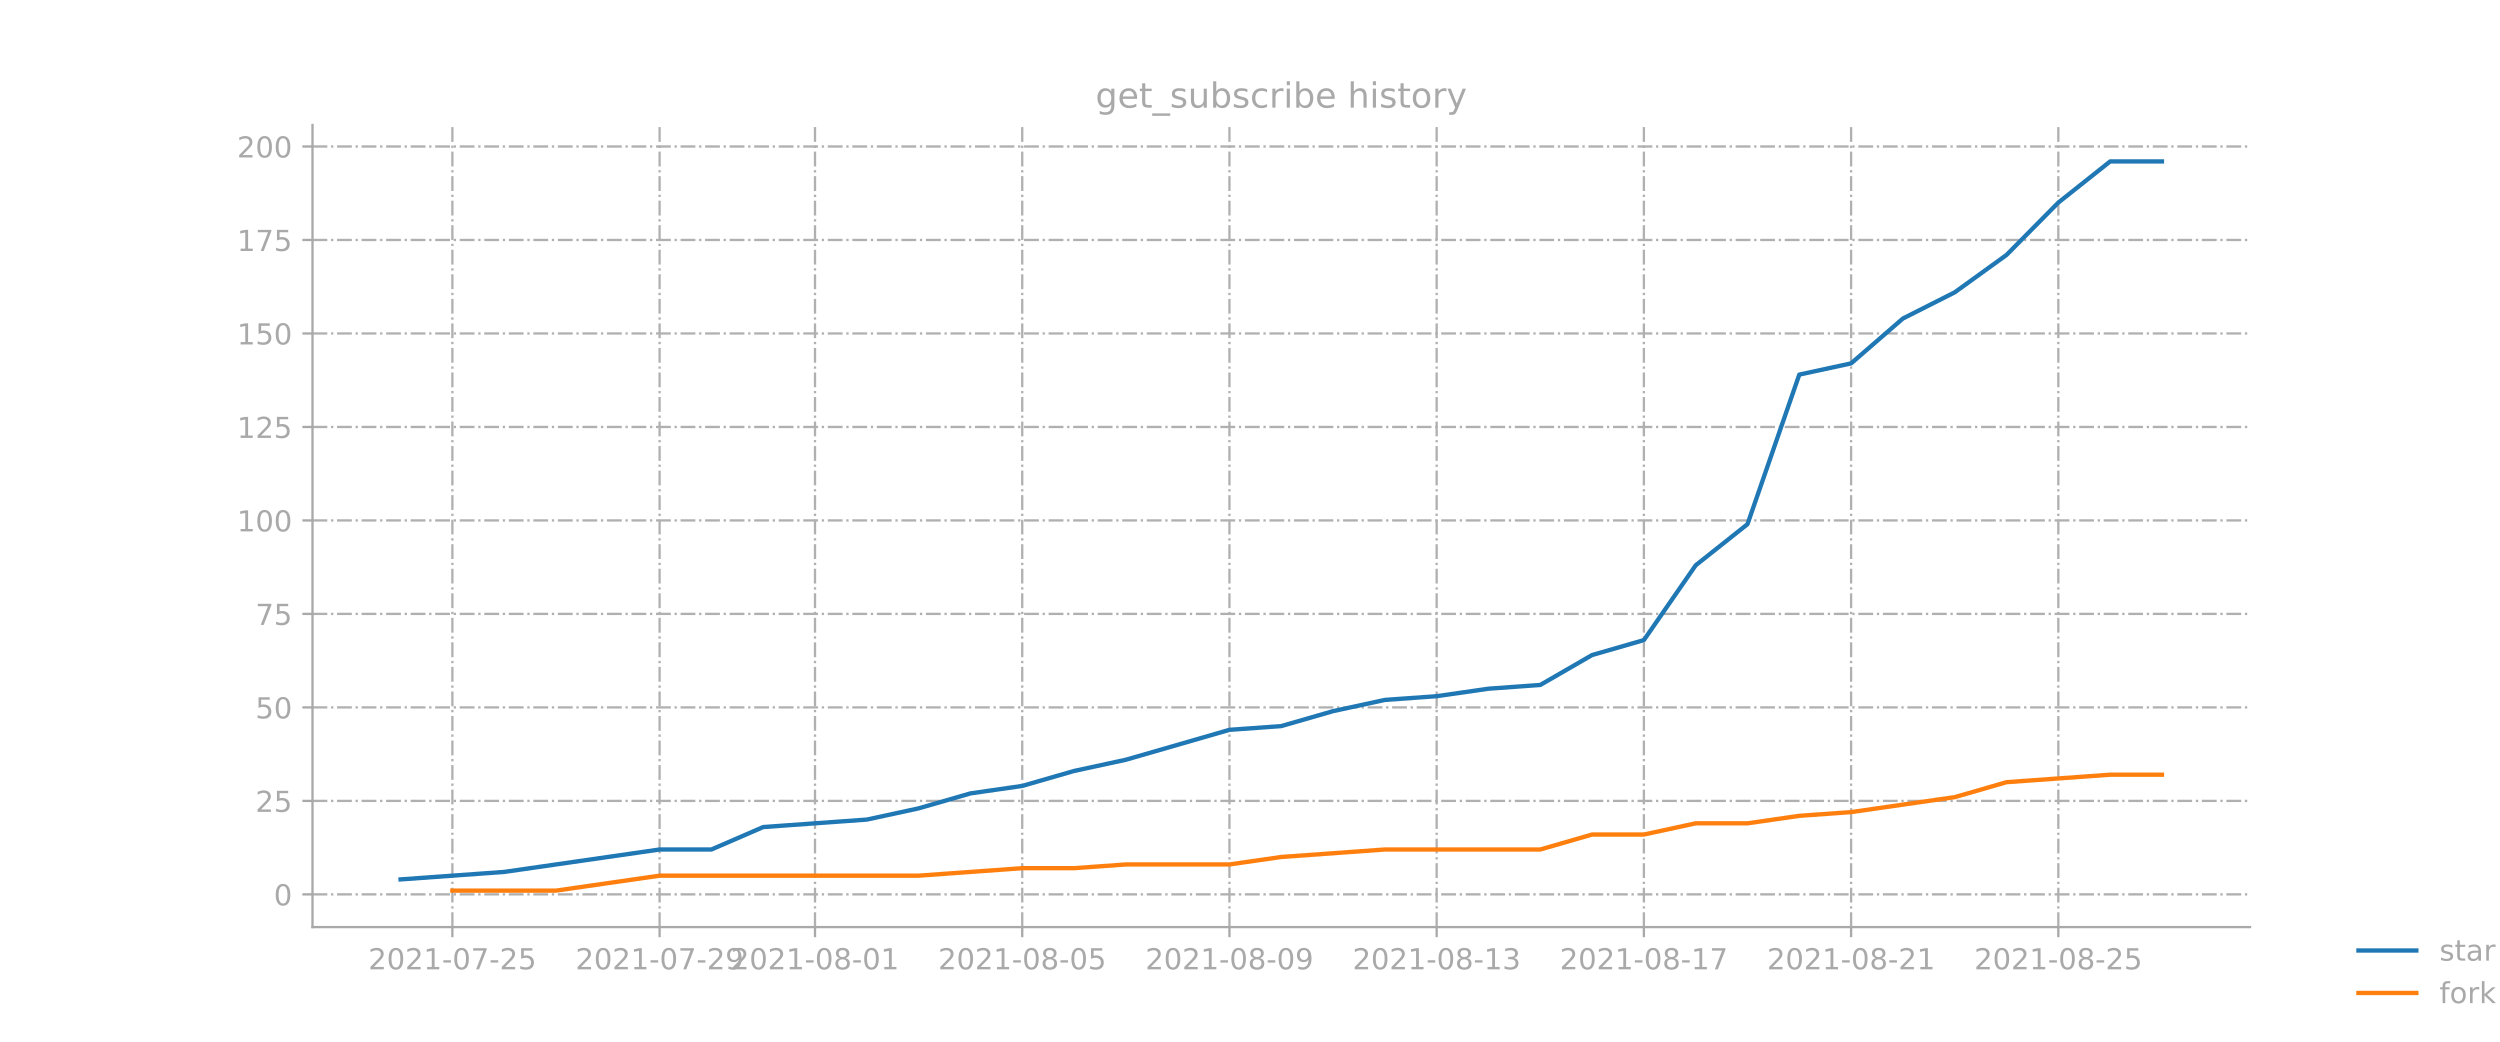
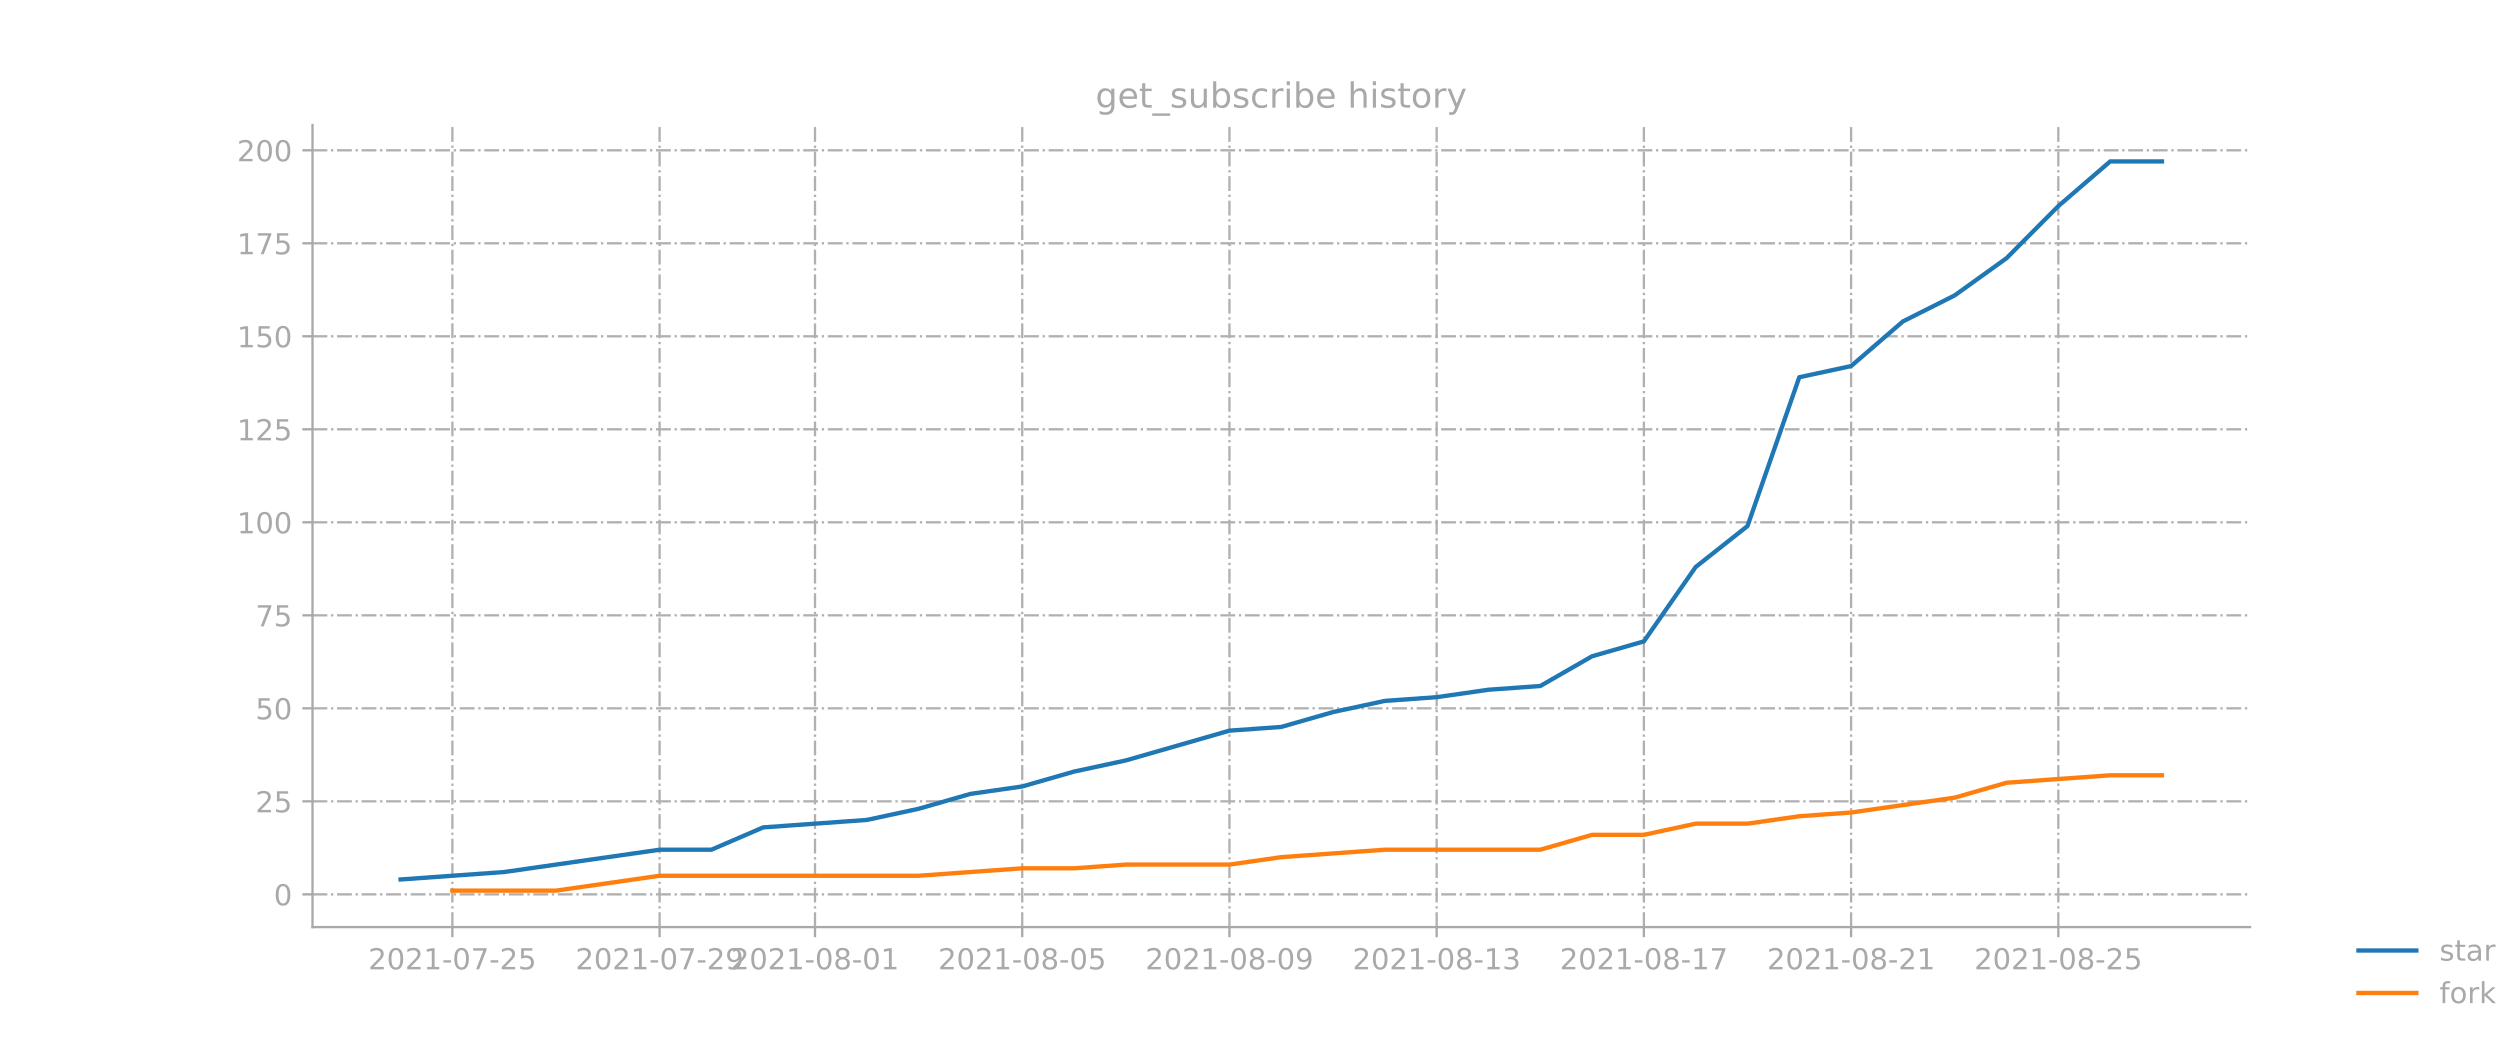
<svg xmlns="http://www.w3.org/2000/svg" xmlns:xlink="http://www.w3.org/1999/xlink" height="360pt" version="1.1" viewBox="0 0 864 360" width="864pt">
  <defs>
    <style type="text/css">*{stroke-linecap:butt;stroke-linejoin:round;}</style>
  </defs>
  <g id="figure_1">
    <g id="patch_1">
      <path d="M 0 360  L 864 360  L 864 0  L 0 0  z " style="fill:none;opacity:0;" />
    </g>
    <g id="axes_1">
      <g id="patch_2">
        <path d="M 108 320.4  L 777.6 320.4  L 777.6 43.2  L 108 43.2  z " style="fill:none;opacity:0;" />
      </g>
      <g id="matplotlib.axis_1">
        <g id="xtick_1">
          <g id="line2d_1">
-             <path clip-path="url(#pd4612d68c6)" d="M 156.34 320.4  L 156.34 43.2  " style="fill:none;stroke:#b0b0b0;stroke-dasharray:5.12,1.28,0.8,1.28;stroke-dashoffset:0;stroke-width:0.8;" />
+             <path clip-path="url(#p9449c7fc02)" d="M 156.34 320.4  L 156.34 43.2  " style="fill:none;stroke:#b0b0b0;stroke-dasharray:5.12,1.28,0.8,1.28;stroke-dashoffset:0;stroke-width:0.8;" />
          </g>
          <g id="line2d_2">
            <defs>
-               <path d="M 0 0  L 0 3.5  " id="mbc02aa17a5" style="stroke:#a9a9a9;stroke-width:0.8;" />
+               <path d="M 0 0  L 0 3.5  " id="m618e9c5840" style="stroke:#a9a9a9;stroke-width:0.8;" />
            </defs>
            <g>
-               <use style="fill:#a9a9a9;stroke:#a9a9a9;stroke-width:0.8;" x="156.34" xlink:href="#mbc02aa17a5" y="320.4" />
+               <use style="fill:#a9a9a9;stroke:#a9a9a9;stroke-width:0.8;" x="156.34" xlink:href="#m618e9c5840" y="320.4" />
            </g>
          </g>
          <g id="text_1">
            <g style="fill:#a9a9a9;" transform="translate(127.2823 334.9984)scale(0.1 -0.1)">
              <defs>
                <path d="M 1228 531  L 3431 531  L 3431 0  L 469 0  L 469 531  Q 828 903 1448 1529  Q 2069 2156 2228 2338  Q 2531 2678 2651 2914  Q 2772 3150 2772 3378  Q 2772 3750 2511 3984  Q 2250 4219 1831 4219  Q 1534 4219 1204 4116  Q 875 4013 500 3803  L 500 4441  Q 881 4594 1212 4672  Q 1544 4750 1819 4750  Q 2544 4750 2975 4387  Q 3406 4025 3406 3419  Q 3406 3131 3298 2873  Q 3191 2616 2906 2266  Q 2828 2175 2409 1742  Q 1991 1309 1228 531  z " id="DejaVuSans-32" transform="scale(0.015625)" />
                <path d="M 2034 4250  Q 1547 4250 1301 3770  Q 1056 3291 1056 2328  Q 1056 1369 1301 889  Q 1547 409 2034 409  Q 2525 409 2770 889  Q 3016 1369 3016 2328  Q 3016 3291 2770 3770  Q 2525 4250 2034 4250  z M 2034 4750  Q 2819 4750 3233 4129  Q 3647 3509 3647 2328  Q 3647 1150 3233 529  Q 2819 -91 2034 -91  Q 1250 -91 836 529  Q 422 1150 422 2328  Q 422 3509 836 4129  Q 1250 4750 2034 4750  z " id="DejaVuSans-30" transform="scale(0.015625)" />
                <path d="M 794 531  L 1825 531  L 1825 4091  L 703 3866  L 703 4441  L 1819 4666  L 2450 4666  L 2450 531  L 3481 531  L 3481 0  L 794 0  L 794 531  z " id="DejaVuSans-31" transform="scale(0.015625)" />
                <path d="M 313 2009  L 1997 2009  L 1997 1497  L 313 1497  L 313 2009  z " id="DejaVuSans-2d" transform="scale(0.015625)" />
                <path d="M 525 4666  L 3525 4666  L 3525 4397  L 1831 0  L 1172 0  L 2766 4134  L 525 4134  L 525 4666  z " id="DejaVuSans-37" transform="scale(0.015625)" />
                <path d="M 691 4666  L 3169 4666  L 3169 4134  L 1269 4134  L 1269 2991  Q 1406 3038 1543 3061  Q 1681 3084 1819 3084  Q 2600 3084 3056 2656  Q 3513 2228 3513 1497  Q 3513 744 3044 326  Q 2575 -91 1722 -91  Q 1428 -91 1123 -41  Q 819 9 494 109  L 494 744  Q 775 591 1075 516  Q 1375 441 1709 441  Q 2250 441 2565 725  Q 2881 1009 2881 1497  Q 2881 1984 2565 2268  Q 2250 2553 1709 2553  Q 1456 2553 1204 2497  Q 953 2441 691 2322  L 691 4666  z " id="DejaVuSans-35" transform="scale(0.015625)" />
              </defs>
              <use xlink:href="#DejaVuSans-32" />
              <use x="63.623" xlink:href="#DejaVuSans-30" />
              <use x="127.246" xlink:href="#DejaVuSans-32" />
              <use x="190.869" xlink:href="#DejaVuSans-31" />
              <use x="254.492" xlink:href="#DejaVuSans-2d" />
              <use x="290.576" xlink:href="#DejaVuSans-30" />
              <use x="354.199" xlink:href="#DejaVuSans-37" />
              <use x="417.822" xlink:href="#DejaVuSans-2d" />
              <use x="453.906" xlink:href="#DejaVuSans-32" />
              <use x="517.529" xlink:href="#DejaVuSans-35" />
            </g>
          </g>
        </g>
        <g id="xtick_2">
          <g id="line2d_3">
-             <path clip-path="url(#pd4612d68c6)" d="M 227.955 320.4  L 227.955 43.2  " style="fill:none;stroke:#b0b0b0;stroke-dasharray:5.12,1.28,0.8,1.28;stroke-dashoffset:0;stroke-width:0.8;" />
+             <path clip-path="url(#p9449c7fc02)" d="M 227.955 320.4  L 227.955 43.2  " style="fill:none;stroke:#b0b0b0;stroke-dasharray:5.12,1.28,0.8,1.28;stroke-dashoffset:0;stroke-width:0.8;" />
          </g>
          <g id="line2d_4">
            <g>
-               <use style="fill:#a9a9a9;stroke:#a9a9a9;stroke-width:0.8;" x="227.955" xlink:href="#mbc02aa17a5" y="320.4" />
+               <use style="fill:#a9a9a9;stroke:#a9a9a9;stroke-width:0.8;" x="227.955" xlink:href="#m618e9c5840" y="320.4" />
            </g>
          </g>
          <g id="text_2">
            <g style="fill:#a9a9a9;" transform="translate(198.8973 334.9984)scale(0.1 -0.1)">
              <defs>
                <path d="M 703 97  L 703 672  Q 941 559 1184 500  Q 1428 441 1663 441  Q 2288 441 2617 861  Q 2947 1281 2994 2138  Q 2813 1869 2534 1725  Q 2256 1581 1919 1581  Q 1219 1581 811 2004  Q 403 2428 403 3163  Q 403 3881 828 4315  Q 1253 4750 1959 4750  Q 2769 4750 3195 4129  Q 3622 3509 3622 2328  Q 3622 1225 3098 567  Q 2575 -91 1691 -91  Q 1453 -91 1209 -44  Q 966 3 703 97  z M 1959 2075  Q 2384 2075 2632 2365  Q 2881 2656 2881 3163  Q 2881 3666 2632 3958  Q 2384 4250 1959 4250  Q 1534 4250 1286 3958  Q 1038 3666 1038 3163  Q 1038 2656 1286 2365  Q 1534 2075 1959 2075  z " id="DejaVuSans-39" transform="scale(0.015625)" />
              </defs>
              <use xlink:href="#DejaVuSans-32" />
              <use x="63.623" xlink:href="#DejaVuSans-30" />
              <use x="127.246" xlink:href="#DejaVuSans-32" />
              <use x="190.869" xlink:href="#DejaVuSans-31" />
              <use x="254.492" xlink:href="#DejaVuSans-2d" />
              <use x="290.576" xlink:href="#DejaVuSans-30" />
              <use x="354.199" xlink:href="#DejaVuSans-37" />
              <use x="417.822" xlink:href="#DejaVuSans-2d" />
              <use x="453.906" xlink:href="#DejaVuSans-32" />
              <use x="517.529" xlink:href="#DejaVuSans-39" />
            </g>
          </g>
        </g>
        <g id="xtick_3">
          <g id="line2d_5">
-             <path clip-path="url(#pd4612d68c6)" d="M 281.666 320.4  L 281.666 43.2  " style="fill:none;stroke:#b0b0b0;stroke-dasharray:5.12,1.28,0.8,1.28;stroke-dashoffset:0;stroke-width:0.8;" />
+             <path clip-path="url(#p9449c7fc02)" d="M 281.666 320.4  L 281.666 43.2  " style="fill:none;stroke:#b0b0b0;stroke-dasharray:5.12,1.28,0.8,1.28;stroke-dashoffset:0;stroke-width:0.8;" />
          </g>
          <g id="line2d_6">
            <g>
-               <use style="fill:#a9a9a9;stroke:#a9a9a9;stroke-width:0.8;" x="281.666" xlink:href="#mbc02aa17a5" y="320.4" />
+               <use style="fill:#a9a9a9;stroke:#a9a9a9;stroke-width:0.8;" x="281.666" xlink:href="#m618e9c5840" y="320.4" />
            </g>
          </g>
          <g id="text_3">
            <g style="fill:#a9a9a9;" transform="translate(252.6085 334.9984)scale(0.1 -0.1)">
              <defs>
                <path d="M 2034 2216  Q 1584 2216 1326 1975  Q 1069 1734 1069 1313  Q 1069 891 1326 650  Q 1584 409 2034 409  Q 2484 409 2743 651  Q 3003 894 3003 1313  Q 3003 1734 2745 1975  Q 2488 2216 2034 2216  z M 1403 2484  Q 997 2584 770 2862  Q 544 3141 544 3541  Q 544 4100 942 4425  Q 1341 4750 2034 4750  Q 2731 4750 3128 4425  Q 3525 4100 3525 3541  Q 3525 3141 3298 2862  Q 3072 2584 2669 2484  Q 3125 2378 3379 2068  Q 3634 1759 3634 1313  Q 3634 634 3220 271  Q 2806 -91 2034 -91  Q 1263 -91 848 271  Q 434 634 434 1313  Q 434 1759 690 2068  Q 947 2378 1403 2484  z M 1172 3481  Q 1172 3119 1398 2916  Q 1625 2713 2034 2713  Q 2441 2713 2670 2916  Q 2900 3119 2900 3481  Q 2900 3844 2670 4047  Q 2441 4250 2034 4250  Q 1625 4250 1398 4047  Q 1172 3844 1172 3481  z " id="DejaVuSans-38" transform="scale(0.015625)" />
              </defs>
              <use xlink:href="#DejaVuSans-32" />
              <use x="63.623" xlink:href="#DejaVuSans-30" />
              <use x="127.246" xlink:href="#DejaVuSans-32" />
              <use x="190.869" xlink:href="#DejaVuSans-31" />
              <use x="254.492" xlink:href="#DejaVuSans-2d" />
              <use x="290.576" xlink:href="#DejaVuSans-30" />
              <use x="354.199" xlink:href="#DejaVuSans-38" />
              <use x="417.822" xlink:href="#DejaVuSans-2d" />
              <use x="453.906" xlink:href="#DejaVuSans-30" />
              <use x="517.529" xlink:href="#DejaVuSans-31" />
            </g>
          </g>
        </g>
        <g id="xtick_4">
          <g id="line2d_7">
-             <path clip-path="url(#pd4612d68c6)" d="M 353.281 320.4  L 353.281 43.2  " style="fill:none;stroke:#b0b0b0;stroke-dasharray:5.12,1.28,0.8,1.28;stroke-dashoffset:0;stroke-width:0.8;" />
+             <path clip-path="url(#p9449c7fc02)" d="M 353.281 320.4  L 353.281 43.2  " style="fill:none;stroke:#b0b0b0;stroke-dasharray:5.12,1.28,0.8,1.28;stroke-dashoffset:0;stroke-width:0.8;" />
          </g>
          <g id="line2d_8">
            <g>
-               <use style="fill:#a9a9a9;stroke:#a9a9a9;stroke-width:0.8;" x="353.281" xlink:href="#mbc02aa17a5" y="320.4" />
+               <use style="fill:#a9a9a9;stroke:#a9a9a9;stroke-width:0.8;" x="353.281" xlink:href="#m618e9c5840" y="320.4" />
            </g>
          </g>
          <g id="text_4">
            <g style="fill:#a9a9a9;" transform="translate(324.2235 334.9984)scale(0.1 -0.1)">
              <use xlink:href="#DejaVuSans-32" />
              <use x="63.623" xlink:href="#DejaVuSans-30" />
              <use x="127.246" xlink:href="#DejaVuSans-32" />
              <use x="190.869" xlink:href="#DejaVuSans-31" />
              <use x="254.492" xlink:href="#DejaVuSans-2d" />
              <use x="290.576" xlink:href="#DejaVuSans-30" />
              <use x="354.199" xlink:href="#DejaVuSans-38" />
              <use x="417.822" xlink:href="#DejaVuSans-2d" />
              <use x="453.906" xlink:href="#DejaVuSans-30" />
              <use x="517.529" xlink:href="#DejaVuSans-35" />
            </g>
          </g>
        </g>
        <g id="xtick_5">
          <g id="line2d_9">
-             <path clip-path="url(#pd4612d68c6)" d="M 424.896 320.4  L 424.896 43.2  " style="fill:none;stroke:#b0b0b0;stroke-dasharray:5.12,1.28,0.8,1.28;stroke-dashoffset:0;stroke-width:0.8;" />
+             <path clip-path="url(#p9449c7fc02)" d="M 424.896 320.4  L 424.896 43.2  " style="fill:none;stroke:#b0b0b0;stroke-dasharray:5.12,1.28,0.8,1.28;stroke-dashoffset:0;stroke-width:0.8;" />
          </g>
          <g id="line2d_10">
            <g>
-               <use style="fill:#a9a9a9;stroke:#a9a9a9;stroke-width:0.8;" x="424.896" xlink:href="#mbc02aa17a5" y="320.4" />
+               <use style="fill:#a9a9a9;stroke:#a9a9a9;stroke-width:0.8;" x="424.896" xlink:href="#m618e9c5840" y="320.4" />
            </g>
          </g>
          <g id="text_5">
            <g style="fill:#a9a9a9;" transform="translate(395.8384 334.9984)scale(0.1 -0.1)">
              <use xlink:href="#DejaVuSans-32" />
              <use x="63.623" xlink:href="#DejaVuSans-30" />
              <use x="127.246" xlink:href="#DejaVuSans-32" />
              <use x="190.869" xlink:href="#DejaVuSans-31" />
              <use x="254.492" xlink:href="#DejaVuSans-2d" />
              <use x="290.576" xlink:href="#DejaVuSans-30" />
              <use x="354.199" xlink:href="#DejaVuSans-38" />
              <use x="417.822" xlink:href="#DejaVuSans-2d" />
              <use x="453.906" xlink:href="#DejaVuSans-30" />
              <use x="517.529" xlink:href="#DejaVuSans-39" />
            </g>
          </g>
        </g>
        <g id="xtick_6">
          <g id="line2d_11">
-             <path clip-path="url(#pd4612d68c6)" d="M 496.511 320.4  L 496.511 43.2  " style="fill:none;stroke:#b0b0b0;stroke-dasharray:5.12,1.28,0.8,1.28;stroke-dashoffset:0;stroke-width:0.8;" />
+             <path clip-path="url(#p9449c7fc02)" d="M 496.511 320.4  L 496.511 43.2  " style="fill:none;stroke:#b0b0b0;stroke-dasharray:5.12,1.28,0.8,1.28;stroke-dashoffset:0;stroke-width:0.8;" />
          </g>
          <g id="line2d_12">
            <g>
-               <use style="fill:#a9a9a9;stroke:#a9a9a9;stroke-width:0.8;" x="496.511" xlink:href="#mbc02aa17a5" y="320.4" />
+               <use style="fill:#a9a9a9;stroke:#a9a9a9;stroke-width:0.8;" x="496.511" xlink:href="#m618e9c5840" y="320.4" />
            </g>
          </g>
          <g id="text_6">
            <g style="fill:#a9a9a9;" transform="translate(467.4534 334.9984)scale(0.1 -0.1)">
              <defs>
                <path d="M 2597 2516  Q 3050 2419 3304 2112  Q 3559 1806 3559 1356  Q 3559 666 3084 287  Q 2609 -91 1734 -91  Q 1441 -91 1130 -33  Q 819 25 488 141  L 488 750  Q 750 597 1062 519  Q 1375 441 1716 441  Q 2309 441 2620 675  Q 2931 909 2931 1356  Q 2931 1769 2642 2001  Q 2353 2234 1838 2234  L 1294 2234  L 1294 2753  L 1863 2753  Q 2328 2753 2575 2939  Q 2822 3125 2822 3475  Q 2822 3834 2567 4026  Q 2313 4219 1838 4219  Q 1578 4219 1281 4162  Q 984 4106 628 3988  L 628 4550  Q 988 4650 1302 4700  Q 1616 4750 1894 4750  Q 2613 4750 3031 4423  Q 3450 4097 3450 3541  Q 3450 3153 3228 2886  Q 3006 2619 2597 2516  z " id="DejaVuSans-33" transform="scale(0.015625)" />
              </defs>
              <use xlink:href="#DejaVuSans-32" />
              <use x="63.623" xlink:href="#DejaVuSans-30" />
              <use x="127.246" xlink:href="#DejaVuSans-32" />
              <use x="190.869" xlink:href="#DejaVuSans-31" />
              <use x="254.492" xlink:href="#DejaVuSans-2d" />
              <use x="290.576" xlink:href="#DejaVuSans-30" />
              <use x="354.199" xlink:href="#DejaVuSans-38" />
              <use x="417.822" xlink:href="#DejaVuSans-2d" />
              <use x="453.906" xlink:href="#DejaVuSans-31" />
              <use x="517.529" xlink:href="#DejaVuSans-33" />
            </g>
          </g>
        </g>
        <g id="xtick_7">
          <g id="line2d_13">
-             <path clip-path="url(#pd4612d68c6)" d="M 568.126 320.4  L 568.126 43.2  " style="fill:none;stroke:#b0b0b0;stroke-dasharray:5.12,1.28,0.8,1.28;stroke-dashoffset:0;stroke-width:0.8;" />
+             <path clip-path="url(#p9449c7fc02)" d="M 568.126 320.4  L 568.126 43.2  " style="fill:none;stroke:#b0b0b0;stroke-dasharray:5.12,1.28,0.8,1.28;stroke-dashoffset:0;stroke-width:0.8;" />
          </g>
          <g id="line2d_14">
            <g>
-               <use style="fill:#a9a9a9;stroke:#a9a9a9;stroke-width:0.8;" x="568.126" xlink:href="#mbc02aa17a5" y="320.4" />
+               <use style="fill:#a9a9a9;stroke:#a9a9a9;stroke-width:0.8;" x="568.126" xlink:href="#m618e9c5840" y="320.4" />
            </g>
          </g>
          <g id="text_7">
            <g style="fill:#a9a9a9;" transform="translate(539.0684 334.9984)scale(0.1 -0.1)">
              <use xlink:href="#DejaVuSans-32" />
              <use x="63.623" xlink:href="#DejaVuSans-30" />
              <use x="127.246" xlink:href="#DejaVuSans-32" />
              <use x="190.869" xlink:href="#DejaVuSans-31" />
              <use x="254.492" xlink:href="#DejaVuSans-2d" />
              <use x="290.576" xlink:href="#DejaVuSans-30" />
              <use x="354.199" xlink:href="#DejaVuSans-38" />
              <use x="417.822" xlink:href="#DejaVuSans-2d" />
              <use x="453.906" xlink:href="#DejaVuSans-31" />
              <use x="517.529" xlink:href="#DejaVuSans-37" />
            </g>
          </g>
        </g>
        <g id="xtick_8">
          <g id="line2d_15">
-             <path clip-path="url(#pd4612d68c6)" d="M 639.741 320.4  L 639.741 43.2  " style="fill:none;stroke:#b0b0b0;stroke-dasharray:5.12,1.28,0.8,1.28;stroke-dashoffset:0;stroke-width:0.8;" />
+             <path clip-path="url(#p9449c7fc02)" d="M 639.741 320.4  L 639.741 43.2  " style="fill:none;stroke:#b0b0b0;stroke-dasharray:5.12,1.28,0.8,1.28;stroke-dashoffset:0;stroke-width:0.8;" />
          </g>
          <g id="line2d_16">
            <g>
-               <use style="fill:#a9a9a9;stroke:#a9a9a9;stroke-width:0.8;" x="639.741" xlink:href="#mbc02aa17a5" y="320.4" />
+               <use style="fill:#a9a9a9;stroke:#a9a9a9;stroke-width:0.8;" x="639.741" xlink:href="#m618e9c5840" y="320.4" />
            </g>
          </g>
          <g id="text_8">
            <g style="fill:#a9a9a9;" transform="translate(610.6834 334.9984)scale(0.1 -0.1)">
              <use xlink:href="#DejaVuSans-32" />
              <use x="63.623" xlink:href="#DejaVuSans-30" />
              <use x="127.246" xlink:href="#DejaVuSans-32" />
              <use x="190.869" xlink:href="#DejaVuSans-31" />
              <use x="254.492" xlink:href="#DejaVuSans-2d" />
              <use x="290.576" xlink:href="#DejaVuSans-30" />
              <use x="354.199" xlink:href="#DejaVuSans-38" />
              <use x="417.822" xlink:href="#DejaVuSans-2d" />
              <use x="453.906" xlink:href="#DejaVuSans-32" />
              <use x="517.529" xlink:href="#DejaVuSans-31" />
            </g>
          </g>
        </g>
        <g id="xtick_9">
          <g id="line2d_17">
-             <path clip-path="url(#pd4612d68c6)" d="M 711.356 320.4  L 711.356 43.2  " style="fill:none;stroke:#b0b0b0;stroke-dasharray:5.12,1.28,0.8,1.28;stroke-dashoffset:0;stroke-width:0.8;" />
+             <path clip-path="url(#p9449c7fc02)" d="M 711.356 320.4  L 711.356 43.2  " style="fill:none;stroke:#b0b0b0;stroke-dasharray:5.12,1.28,0.8,1.28;stroke-dashoffset:0;stroke-width:0.8;" />
          </g>
          <g id="line2d_18">
            <g>
-               <use style="fill:#a9a9a9;stroke:#a9a9a9;stroke-width:0.8;" x="711.356" xlink:href="#mbc02aa17a5" y="320.4" />
+               <use style="fill:#a9a9a9;stroke:#a9a9a9;stroke-width:0.8;" x="711.356" xlink:href="#m618e9c5840" y="320.4" />
            </g>
          </g>
          <g id="text_9">
            <g style="fill:#a9a9a9;" transform="translate(682.2983 334.9984)scale(0.1 -0.1)">
              <use xlink:href="#DejaVuSans-32" />
              <use x="63.623" xlink:href="#DejaVuSans-30" />
              <use x="127.246" xlink:href="#DejaVuSans-32" />
              <use x="190.869" xlink:href="#DejaVuSans-31" />
              <use x="254.492" xlink:href="#DejaVuSans-2d" />
              <use x="290.576" xlink:href="#DejaVuSans-30" />
              <use x="354.199" xlink:href="#DejaVuSans-38" />
              <use x="417.822" xlink:href="#DejaVuSans-2d" />
              <use x="453.906" xlink:href="#DejaVuSans-32" />
              <use x="517.529" xlink:href="#DejaVuSans-35" />
            </g>
          </g>
        </g>
      </g>
      <g id="matplotlib.axis_2">
        <g id="ytick_1">
          <g id="line2d_19">
-             <path clip-path="url(#pd4612d68c6)" d="M 108 309.092  L 777.6 309.092  " style="fill:none;stroke:#b0b0b0;stroke-dasharray:5.12,1.28,0.8,1.28;stroke-dashoffset:0;stroke-width:0.8;" />
+             <path clip-path="url(#p9449c7fc02)" d="M 108 309.086  L 777.6 309.086  " style="fill:none;stroke:#b0b0b0;stroke-dasharray:5.12,1.28,0.8,1.28;stroke-dashoffset:0;stroke-width:0.8;" />
          </g>
          <g id="line2d_20">
            <defs>
-               <path d="M 0 0  L -3.5 0  " id="m29c0f197ae" style="stroke:#a9a9a9;stroke-width:0.8;" />
+               <path d="M 0 0  L -3.5 0  " id="mb3b9a0973b" style="stroke:#a9a9a9;stroke-width:0.8;" />
            </defs>
            <g>
-               <use style="fill:#a9a9a9;stroke:#a9a9a9;stroke-width:0.8;" x="108" xlink:href="#m29c0f197ae" y="309.092" />
+               <use style="fill:#a9a9a9;stroke:#a9a9a9;stroke-width:0.8;" x="108" xlink:href="#mb3b9a0973b" y="309.086" />
            </g>
          </g>
          <g id="text_10">
-             <g style="fill:#a9a9a9;" transform="translate(94.6375 312.8915)scale(0.1 -0.1)">
+             <g style="fill:#a9a9a9;" transform="translate(94.6375 312.8849)scale(0.1 -0.1)">
              <use xlink:href="#DejaVuSans-30" />
            </g>
          </g>
        </g>
        <g id="ytick_2">
          <g id="line2d_21">
-             <path clip-path="url(#pd4612d68c6)" d="M 108 276.785  L 777.6 276.785  " style="fill:none;stroke:#b0b0b0;stroke-dasharray:5.12,1.28,0.8,1.28;stroke-dashoffset:0;stroke-width:0.8;" />
+             <path clip-path="url(#p9449c7fc02)" d="M 108 276.943  L 777.6 276.943  " style="fill:none;stroke:#b0b0b0;stroke-dasharray:5.12,1.28,0.8,1.28;stroke-dashoffset:0;stroke-width:0.8;" />
          </g>
          <g id="line2d_22">
            <g>
-               <use style="fill:#a9a9a9;stroke:#a9a9a9;stroke-width:0.8;" x="108" xlink:href="#m29c0f197ae" y="276.785" />
+               <use style="fill:#a9a9a9;stroke:#a9a9a9;stroke-width:0.8;" x="108" xlink:href="#mb3b9a0973b" y="276.943" />
            </g>
          </g>
          <g id="text_11">
-             <g style="fill:#a9a9a9;" transform="translate(88.275 280.5838)scale(0.1 -0.1)">
+             <g style="fill:#a9a9a9;" transform="translate(88.275 280.7421)scale(0.1 -0.1)">
              <use xlink:href="#DejaVuSans-32" />
              <use x="63.623" xlink:href="#DejaVuSans-35" />
            </g>
          </g>
        </g>
        <g id="ytick_3">
          <g id="line2d_23">
-             <path clip-path="url(#pd4612d68c6)" d="M 108 244.477  L 777.6 244.477  " style="fill:none;stroke:#b0b0b0;stroke-dasharray:5.12,1.28,0.8,1.28;stroke-dashoffset:0;stroke-width:0.8;" />
+             <path clip-path="url(#p9449c7fc02)" d="M 108 244.8  L 777.6 244.8  " style="fill:none;stroke:#b0b0b0;stroke-dasharray:5.12,1.28,0.8,1.28;stroke-dashoffset:0;stroke-width:0.8;" />
          </g>
          <g id="line2d_24">
            <g>
-               <use style="fill:#a9a9a9;stroke:#a9a9a9;stroke-width:0.8;" x="108" xlink:href="#m29c0f197ae" y="244.477" />
+               <use style="fill:#a9a9a9;stroke:#a9a9a9;stroke-width:0.8;" x="108" xlink:href="#mb3b9a0973b" y="244.8" />
            </g>
          </g>
          <g id="text_12">
-             <g style="fill:#a9a9a9;" transform="translate(88.275 248.2761)scale(0.1 -0.1)">
+             <g style="fill:#a9a9a9;" transform="translate(88.275 248.5992)scale(0.1 -0.1)">
              <use xlink:href="#DejaVuSans-35" />
              <use x="63.623" xlink:href="#DejaVuSans-30" />
            </g>
          </g>
        </g>
        <g id="ytick_4">
          <g id="line2d_25">
-             <path clip-path="url(#pd4612d68c6)" d="M 108 212.169  L 777.6 212.169  " style="fill:none;stroke:#b0b0b0;stroke-dasharray:5.12,1.28,0.8,1.28;stroke-dashoffset:0;stroke-width:0.8;" />
+             <path clip-path="url(#p9449c7fc02)" d="M 108 212.657  L 777.6 212.657  " style="fill:none;stroke:#b0b0b0;stroke-dasharray:5.12,1.28,0.8,1.28;stroke-dashoffset:0;stroke-width:0.8;" />
          </g>
          <g id="line2d_26">
            <g>
-               <use style="fill:#a9a9a9;stroke:#a9a9a9;stroke-width:0.8;" x="108" xlink:href="#m29c0f197ae" y="212.169" />
+               <use style="fill:#a9a9a9;stroke:#a9a9a9;stroke-width:0.8;" x="108" xlink:href="#mb3b9a0973b" y="212.657" />
            </g>
          </g>
          <g id="text_13">
-             <g style="fill:#a9a9a9;" transform="translate(88.275 215.9684)scale(0.1 -0.1)">
+             <g style="fill:#a9a9a9;" transform="translate(88.275 216.4564)scale(0.1 -0.1)">
              <use xlink:href="#DejaVuSans-37" />
              <use x="63.623" xlink:href="#DejaVuSans-35" />
            </g>
          </g>
        </g>
        <g id="ytick_5">
          <g id="line2d_27">
-             <path clip-path="url(#pd4612d68c6)" d="M 108 179.862  L 777.6 179.862  " style="fill:none;stroke:#b0b0b0;stroke-dasharray:5.12,1.28,0.8,1.28;stroke-dashoffset:0;stroke-width:0.8;" />
+             <path clip-path="url(#p9449c7fc02)" d="M 108 180.514  L 777.6 180.514  " style="fill:none;stroke:#b0b0b0;stroke-dasharray:5.12,1.28,0.8,1.28;stroke-dashoffset:0;stroke-width:0.8;" />
          </g>
          <g id="line2d_28">
            <g>
-               <use style="fill:#a9a9a9;stroke:#a9a9a9;stroke-width:0.8;" x="108" xlink:href="#m29c0f197ae" y="179.862" />
+               <use style="fill:#a9a9a9;stroke:#a9a9a9;stroke-width:0.8;" x="108" xlink:href="#mb3b9a0973b" y="180.514" />
            </g>
          </g>
          <g id="text_14">
-             <g style="fill:#a9a9a9;" transform="translate(81.9125 183.6608)scale(0.1 -0.1)">
+             <g style="fill:#a9a9a9;" transform="translate(81.9125 184.3135)scale(0.1 -0.1)">
              <use xlink:href="#DejaVuSans-31" />
              <use x="63.623" xlink:href="#DejaVuSans-30" />
              <use x="127.246" xlink:href="#DejaVuSans-30" />
            </g>
          </g>
        </g>
        <g id="ytick_6">
          <g id="line2d_29">
-             <path clip-path="url(#pd4612d68c6)" d="M 108 147.554  L 777.6 147.554  " style="fill:none;stroke:#b0b0b0;stroke-dasharray:5.12,1.28,0.8,1.28;stroke-dashoffset:0;stroke-width:0.8;" />
+             <path clip-path="url(#p9449c7fc02)" d="M 108 148.371  L 777.6 148.371  " style="fill:none;stroke:#b0b0b0;stroke-dasharray:5.12,1.28,0.8,1.28;stroke-dashoffset:0;stroke-width:0.8;" />
          </g>
          <g id="line2d_30">
            <g>
-               <use style="fill:#a9a9a9;stroke:#a9a9a9;stroke-width:0.8;" x="108" xlink:href="#m29c0f197ae" y="147.554" />
+               <use style="fill:#a9a9a9;stroke:#a9a9a9;stroke-width:0.8;" x="108" xlink:href="#mb3b9a0973b" y="148.371" />
            </g>
          </g>
          <g id="text_15">
-             <g style="fill:#a9a9a9;" transform="translate(81.9125 151.3531)scale(0.1 -0.1)">
+             <g style="fill:#a9a9a9;" transform="translate(81.9125 152.1706)scale(0.1 -0.1)">
              <use xlink:href="#DejaVuSans-31" />
              <use x="63.623" xlink:href="#DejaVuSans-32" />
              <use x="127.246" xlink:href="#DejaVuSans-35" />
            </g>
          </g>
        </g>
        <g id="ytick_7">
          <g id="line2d_31">
-             <path clip-path="url(#pd4612d68c6)" d="M 108 115.246  L 777.6 115.246  " style="fill:none;stroke:#b0b0b0;stroke-dasharray:5.12,1.28,0.8,1.28;stroke-dashoffset:0;stroke-width:0.8;" />
+             <path clip-path="url(#p9449c7fc02)" d="M 108 116.229  L 777.6 116.229  " style="fill:none;stroke:#b0b0b0;stroke-dasharray:5.12,1.28,0.8,1.28;stroke-dashoffset:0;stroke-width:0.8;" />
          </g>
          <g id="line2d_32">
            <g>
-               <use style="fill:#a9a9a9;stroke:#a9a9a9;stroke-width:0.8;" x="108" xlink:href="#m29c0f197ae" y="115.246" />
+               <use style="fill:#a9a9a9;stroke:#a9a9a9;stroke-width:0.8;" x="108" xlink:href="#mb3b9a0973b" y="116.229" />
            </g>
          </g>
          <g id="text_16">
-             <g style="fill:#a9a9a9;" transform="translate(81.9125 119.0454)scale(0.1 -0.1)">
+             <g style="fill:#a9a9a9;" transform="translate(81.9125 120.0278)scale(0.1 -0.1)">
              <use xlink:href="#DejaVuSans-31" />
              <use x="63.623" xlink:href="#DejaVuSans-35" />
              <use x="127.246" xlink:href="#DejaVuSans-30" />
            </g>
          </g>
        </g>
        <g id="ytick_8">
          <g id="line2d_33">
-             <path clip-path="url(#pd4612d68c6)" d="M 108 82.938  L 777.6 82.938  " style="fill:none;stroke:#b0b0b0;stroke-dasharray:5.12,1.28,0.8,1.28;stroke-dashoffset:0;stroke-width:0.8;" />
+             <path clip-path="url(#p9449c7fc02)" d="M 108 84.086  L 777.6 84.086  " style="fill:none;stroke:#b0b0b0;stroke-dasharray:5.12,1.28,0.8,1.28;stroke-dashoffset:0;stroke-width:0.8;" />
          </g>
          <g id="line2d_34">
            <g>
-               <use style="fill:#a9a9a9;stroke:#a9a9a9;stroke-width:0.8;" x="108" xlink:href="#m29c0f197ae" y="82.938" />
+               <use style="fill:#a9a9a9;stroke:#a9a9a9;stroke-width:0.8;" x="108" xlink:href="#mb3b9a0973b" y="84.086" />
            </g>
          </g>
          <g id="text_17">
-             <g style="fill:#a9a9a9;" transform="translate(81.9125 86.73768)scale(0.1 -0.1)">
+             <g style="fill:#a9a9a9;" transform="translate(81.9125 87.88493)scale(0.1 -0.1)">
              <use xlink:href="#DejaVuSans-31" />
              <use x="63.623" xlink:href="#DejaVuSans-37" />
              <use x="127.246" xlink:href="#DejaVuSans-35" />
            </g>
          </g>
        </g>
        <g id="ytick_9">
          <g id="line2d_35">
-             <path clip-path="url(#pd4612d68c6)" d="M 108 50.631  L 777.6 50.631  " style="fill:none;stroke:#b0b0b0;stroke-dasharray:5.12,1.28,0.8,1.28;stroke-dashoffset:0;stroke-width:0.8;" />
+             <path clip-path="url(#p9449c7fc02)" d="M 108 51.943  L 777.6 51.943  " style="fill:none;stroke:#b0b0b0;stroke-dasharray:5.12,1.28,0.8,1.28;stroke-dashoffset:0;stroke-width:0.8;" />
          </g>
          <g id="line2d_36">
            <g>
-               <use style="fill:#a9a9a9;stroke:#a9a9a9;stroke-width:0.8;" x="108" xlink:href="#m29c0f197ae" y="50.631" />
+               <use style="fill:#a9a9a9;stroke:#a9a9a9;stroke-width:0.8;" x="108" xlink:href="#mb3b9a0973b" y="51.943" />
            </g>
          </g>
          <g id="text_18">
-             <g style="fill:#a9a9a9;" transform="translate(81.9125 54.42999)scale(0.1 -0.1)">
+             <g style="fill:#a9a9a9;" transform="translate(81.9125 55.74208)scale(0.1 -0.1)">
              <use xlink:href="#DejaVuSans-32" />
              <use x="63.623" xlink:href="#DejaVuSans-30" />
              <use x="127.246" xlink:href="#DejaVuSans-30" />
            </g>
          </g>
        </g>
      </g>
      <g id="line2d_37">
-         <path clip-path="url(#pd4612d68c6)" d="M 138.436 303.923  L 156.34 302.631  L 174.244 301.338  L 192.148 298.754  L 210.051 296.169  L 227.955 293.585  L 245.859 293.585  L 263.763 285.831  L 281.666 284.538  L 299.57 283.246  L 317.474 279.369  L 335.378 274.2  L 353.281 271.615  L 371.185 266.446  L 389.089 262.569  L 406.993 257.4  L 424.896 252.231  L 442.8 250.938  L 460.704 245.769  L 478.607 241.892  L 496.511 240.6  L 514.415 238.015  L 532.319 236.723  L 550.222 226.385  L 568.126 221.215  L 586.03 195.369  L 603.934 181.154  L 621.837 129.462  L 639.741 125.585  L 657.645 110.077  L 675.549 101.031  L 693.452 88.108  L 711.356 70.015  L 729.26 55.8  L 747.164 55.8  " style="fill:none;stroke:#1f77b4;stroke-linecap:square;stroke-width:1.5;" />
+         <path clip-path="url(#p9449c7fc02)" d="M 138.436 303.943  L 156.34 302.657  L 174.244 301.371  L 192.148 298.8  L 210.051 296.229  L 227.955 293.657  L 245.859 293.657  L 263.763 285.943  L 281.666 284.657  L 299.57 283.371  L 317.474 279.514  L 335.378 274.371  L 353.281 271.8  L 371.185 266.657  L 389.089 262.8  L 406.993 257.657  L 424.896 252.514  L 442.8 251.229  L 460.704 246.086  L 478.607 242.229  L 496.511 240.943  L 514.415 238.371  L 532.319 237.086  L 550.222 226.8  L 568.126 221.657  L 586.03 195.943  L 603.934 181.8  L 621.837 130.371  L 639.741 126.514  L 657.645 111.086  L 675.549 102.086  L 693.452 89.229  L 711.356 71.229  L 729.26 55.8  L 747.164 55.8  " style="fill:none;stroke:#1f77b4;stroke-linecap:square;stroke-width:1.5;" />
      </g>
      <g id="line2d_38">
-         <path clip-path="url(#pd4612d68c6)" d="M 156.34 307.8  L 174.244 307.8  L 192.148 307.8  L 210.051 305.215  L 227.955 302.631  L 245.859 302.631  L 263.763 302.631  L 281.666 302.631  L 299.57 302.631  L 317.474 302.631  L 335.378 301.338  L 353.281 300.046  L 371.185 300.046  L 389.089 298.754  L 406.993 298.754  L 424.896 298.754  L 442.8 296.169  L 460.704 294.877  L 478.607 293.585  L 496.511 293.585  L 514.415 293.585  L 532.319 293.585  L 550.222 288.415  L 568.126 288.415  L 586.03 284.538  L 603.934 284.538  L 621.837 281.954  L 639.741 280.662  L 657.645 278.077  L 675.549 275.492  L 693.452 270.323  L 711.356 269.031  L 729.26 267.738  L 747.164 267.738  " style="fill:none;stroke:#ff7f0e;stroke-linecap:square;stroke-width:1.5;" />
+         <path clip-path="url(#p9449c7fc02)" d="M 156.34 307.8  L 174.244 307.8  L 192.148 307.8  L 210.051 305.229  L 227.955 302.657  L 245.859 302.657  L 263.763 302.657  L 281.666 302.657  L 299.57 302.657  L 317.474 302.657  L 335.378 301.371  L 353.281 300.086  L 371.185 300.086  L 389.089 298.8  L 406.993 298.8  L 424.896 298.8  L 442.8 296.229  L 460.704 294.943  L 478.607 293.657  L 496.511 293.657  L 514.415 293.657  L 532.319 293.657  L 550.222 288.514  L 568.126 288.514  L 586.03 284.657  L 603.934 284.657  L 621.837 282.086  L 639.741 280.8  L 657.645 278.229  L 675.549 275.657  L 693.452 270.514  L 711.356 269.229  L 729.26 267.943  L 747.164 267.943  " style="fill:none;stroke:#ff7f0e;stroke-linecap:square;stroke-width:1.5;" />
      </g>
      <g id="patch_3">
        <path d="M 108 320.4  L 108 43.2  " style="fill:none;stroke:#a9a9a9;stroke-linecap:square;stroke-linejoin:miter;stroke-width:0.8;" />
      </g>
      <g id="patch_4">
        <path d="M 777.6 320.4  L 777.6 43.2  " style="fill:none;" />
      </g>
      <g id="patch_5">
        <path d="M 108 320.4  L 777.6 320.4  " style="fill:none;stroke:#a9a9a9;stroke-linecap:square;stroke-linejoin:miter;stroke-width:0.8;" />
      </g>
      <g id="patch_6">
        <path d="M 108 43.2  L 777.6 43.2  " style="fill:none;" />
      </g>
      <g id="text_19">
        <g style="fill:#a9a9a9;" transform="translate(378.6075 37.2)scale(0.12 -0.12)">
          <defs>
            <path d="M 2906 1791  Q 2906 2416 2648 2759  Q 2391 3103 1925 3103  Q 1463 3103 1205 2759  Q 947 2416 947 1791  Q 947 1169 1205 825  Q 1463 481 1925 481  Q 2391 481 2648 825  Q 2906 1169 2906 1791  z M 3481 434  Q 3481 -459 3084 -895  Q 2688 -1331 1869 -1331  Q 1566 -1331 1297 -1286  Q 1028 -1241 775 -1147  L 775 -588  Q 1028 -725 1275 -790  Q 1522 -856 1778 -856  Q 2344 -856 2625 -561  Q 2906 -266 2906 331  L 2906 616  Q 2728 306 2450 153  Q 2172 0 1784 0  Q 1141 0 747 490  Q 353 981 353 1791  Q 353 2603 747 3093  Q 1141 3584 1784 3584  Q 2172 3584 2450 3431  Q 2728 3278 2906 2969  L 2906 3500  L 3481 3500  L 3481 434  z " id="DejaVuSans-67" transform="scale(0.015625)" />
            <path d="M 3597 1894  L 3597 1613  L 953 1613  Q 991 1019 1311 708  Q 1631 397 2203 397  Q 2534 397 2845 478  Q 3156 559 3463 722  L 3463 178  Q 3153 47 2828 -22  Q 2503 -91 2169 -91  Q 1331 -91 842 396  Q 353 884 353 1716  Q 353 2575 817 3079  Q 1281 3584 2069 3584  Q 2775 3584 3186 3129  Q 3597 2675 3597 1894  z M 3022 2063  Q 3016 2534 2758 2815  Q 2500 3097 2075 3097  Q 1594 3097 1305 2825  Q 1016 2553 972 2059  L 3022 2063  z " id="DejaVuSans-65" transform="scale(0.015625)" />
            <path d="M 1172 4494  L 1172 3500  L 2356 3500  L 2356 3053  L 1172 3053  L 1172 1153  Q 1172 725 1289 603  Q 1406 481 1766 481  L 2356 481  L 2356 0  L 1766 0  Q 1100 0 847 248  Q 594 497 594 1153  L 594 3053  L 172 3053  L 172 3500  L 594 3500  L 594 4494  L 1172 4494  z " id="DejaVuSans-74" transform="scale(0.015625)" />
            <path d="M 3263 -1063  L 3263 -1509  L -63 -1509  L -63 -1063  L 3263 -1063  z " id="DejaVuSans-5f" transform="scale(0.015625)" />
            <path d="M 2834 3397  L 2834 2853  Q 2591 2978 2328 3040  Q 2066 3103 1784 3103  Q 1356 3103 1142 2972  Q 928 2841 928 2578  Q 928 2378 1081 2264  Q 1234 2150 1697 2047  L 1894 2003  Q 2506 1872 2764 1633  Q 3022 1394 3022 966  Q 3022 478 2636 193  Q 2250 -91 1575 -91  Q 1294 -91 989 -36  Q 684 19 347 128  L 347 722  Q 666 556 975 473  Q 1284 391 1588 391  Q 1994 391 2212 530  Q 2431 669 2431 922  Q 2431 1156 2273 1281  Q 2116 1406 1581 1522  L 1381 1569  Q 847 1681 609 1914  Q 372 2147 372 2553  Q 372 3047 722 3315  Q 1072 3584 1716 3584  Q 2034 3584 2315 3537  Q 2597 3491 2834 3397  z " id="DejaVuSans-73" transform="scale(0.015625)" />
            <path d="M 544 1381  L 544 3500  L 1119 3500  L 1119 1403  Q 1119 906 1312 657  Q 1506 409 1894 409  Q 2359 409 2629 706  Q 2900 1003 2900 1516  L 2900 3500  L 3475 3500  L 3475 0  L 2900 0  L 2900 538  Q 2691 219 2414 64  Q 2138 -91 1772 -91  Q 1169 -91 856 284  Q 544 659 544 1381  z M 1991 3584  L 1991 3584  z " id="DejaVuSans-75" transform="scale(0.015625)" />
            <path d="M 3116 1747  Q 3116 2381 2855 2742  Q 2594 3103 2138 3103  Q 1681 3103 1420 2742  Q 1159 2381 1159 1747  Q 1159 1113 1420 752  Q 1681 391 2138 391  Q 2594 391 2855 752  Q 3116 1113 3116 1747  z M 1159 2969  Q 1341 3281 1617 3432  Q 1894 3584 2278 3584  Q 2916 3584 3314 3078  Q 3713 2572 3713 1747  Q 3713 922 3314 415  Q 2916 -91 2278 -91  Q 1894 -91 1617 61  Q 1341 213 1159 525  L 1159 0  L 581 0  L 581 4863  L 1159 4863  L 1159 2969  z " id="DejaVuSans-62" transform="scale(0.015625)" />
            <path d="M 3122 3366  L 3122 2828  Q 2878 2963 2633 3030  Q 2388 3097 2138 3097  Q 1578 3097 1268 2742  Q 959 2388 959 1747  Q 959 1106 1268 751  Q 1578 397 2138 397  Q 2388 397 2633 464  Q 2878 531 3122 666  L 3122 134  Q 2881 22 2623 -34  Q 2366 -91 2075 -91  Q 1284 -91 818 406  Q 353 903 353 1747  Q 353 2603 823 3093  Q 1294 3584 2113 3584  Q 2378 3584 2631 3529  Q 2884 3475 3122 3366  z " id="DejaVuSans-63" transform="scale(0.015625)" />
            <path d="M 2631 2963  Q 2534 3019 2420 3045  Q 2306 3072 2169 3072  Q 1681 3072 1420 2755  Q 1159 2438 1159 1844  L 1159 0  L 581 0  L 581 3500  L 1159 3500  L 1159 2956  Q 1341 3275 1631 3429  Q 1922 3584 2338 3584  Q 2397 3584 2469 3576  Q 2541 3569 2628 3553  L 2631 2963  z " id="DejaVuSans-72" transform="scale(0.015625)" />
            <path d="M 603 3500  L 1178 3500  L 1178 0  L 603 0  L 603 3500  z M 603 4863  L 1178 4863  L 1178 4134  L 603 4134  L 603 4863  z " id="DejaVuSans-69" transform="scale(0.015625)" />
            <path id="DejaVuSans-20" transform="scale(0.015625)" />
            <path d="M 3513 2113  L 3513 0  L 2938 0  L 2938 2094  Q 2938 2591 2744 2837  Q 2550 3084 2163 3084  Q 1697 3084 1428 2787  Q 1159 2491 1159 1978  L 1159 0  L 581 0  L 581 4863  L 1159 4863  L 1159 2956  Q 1366 3272 1645 3428  Q 1925 3584 2291 3584  Q 2894 3584 3203 3211  Q 3513 2838 3513 2113  z " id="DejaVuSans-68" transform="scale(0.015625)" />
            <path d="M 1959 3097  Q 1497 3097 1228 2736  Q 959 2375 959 1747  Q 959 1119 1226 758  Q 1494 397 1959 397  Q 2419 397 2687 759  Q 2956 1122 2956 1747  Q 2956 2369 2687 2733  Q 2419 3097 1959 3097  z M 1959 3584  Q 2709 3584 3137 3096  Q 3566 2609 3566 1747  Q 3566 888 3137 398  Q 2709 -91 1959 -91  Q 1206 -91 779 398  Q 353 888 353 1747  Q 353 2609 779 3096  Q 1206 3584 1959 3584  z " id="DejaVuSans-6f" transform="scale(0.015625)" />
            <path d="M 2059 -325  Q 1816 -950 1584 -1140  Q 1353 -1331 966 -1331  L 506 -1331  L 506 -850  L 844 -850  Q 1081 -850 1212 -737  Q 1344 -625 1503 -206  L 1606 56  L 191 3500  L 800 3500  L 1894 763  L 2988 3500  L 3597 3500  L 2059 -325  z " id="DejaVuSans-79" transform="scale(0.015625)" />
          </defs>
          <use xlink:href="#DejaVuSans-67" />
          <use x="63.477" xlink:href="#DejaVuSans-65" />
          <use x="125" xlink:href="#DejaVuSans-74" />
          <use x="164.209" xlink:href="#DejaVuSans-5f" />
          <use x="214.209" xlink:href="#DejaVuSans-73" />
          <use x="266.309" xlink:href="#DejaVuSans-75" />
          <use x="329.688" xlink:href="#DejaVuSans-62" />
          <use x="393.164" xlink:href="#DejaVuSans-73" />
          <use x="445.264" xlink:href="#DejaVuSans-63" />
          <use x="500.244" xlink:href="#DejaVuSans-72" />
          <use x="541.357" xlink:href="#DejaVuSans-69" />
          <use x="569.141" xlink:href="#DejaVuSans-62" />
          <use x="632.617" xlink:href="#DejaVuSans-65" />
          <use x="694.141" xlink:href="#DejaVuSans-20" />
          <use x="725.928" xlink:href="#DejaVuSans-68" />
          <use x="789.307" xlink:href="#DejaVuSans-69" />
          <use x="817.09" xlink:href="#DejaVuSans-73" />
          <use x="869.189" xlink:href="#DejaVuSans-74" />
          <use x="908.398" xlink:href="#DejaVuSans-6f" />
          <use x="969.58" xlink:href="#DejaVuSans-72" />
          <use x="1010.693" xlink:href="#DejaVuSans-79" />
        </g>
      </g>
      <g id="legend_1">
        <g id="line2d_39">
          <path d="M 815.08 328.498  L 835.08 328.498  " style="fill:none;stroke:#1f77b4;stroke-linecap:square;stroke-width:1.5;" />
        </g>
        <g id="line2d_40" />
        <g id="text_20">
          <g style="fill:#a9a9a9;" transform="translate(843.08 331.9984)scale(0.1 -0.1)">
            <defs>
              <path d="M 2194 1759  Q 1497 1759 1228 1600  Q 959 1441 959 1056  Q 959 750 1161 570  Q 1363 391 1709 391  Q 2188 391 2477 730  Q 2766 1069 2766 1631  L 2766 1759  L 2194 1759  z M 3341 1997  L 3341 0  L 2766 0  L 2766 531  Q 2569 213 2275 61  Q 1981 -91 1556 -91  Q 1019 -91 701 211  Q 384 513 384 1019  Q 384 1609 779 1909  Q 1175 2209 1959 2209  L 2766 2209  L 2766 2266  Q 2766 2663 2505 2880  Q 2244 3097 1772 3097  Q 1472 3097 1187 3025  Q 903 2953 641 2809  L 641 3341  Q 956 3463 1253 3523  Q 1550 3584 1831 3584  Q 2591 3584 2966 3190  Q 3341 2797 3341 1997  z " id="DejaVuSans-61" transform="scale(0.015625)" />
            </defs>
            <use xlink:href="#DejaVuSans-73" />
            <use x="52.1" xlink:href="#DejaVuSans-74" />
            <use x="91.309" xlink:href="#DejaVuSans-61" />
            <use x="152.588" xlink:href="#DejaVuSans-72" />
          </g>
        </g>
        <g id="line2d_41">
          <path d="M 815.08 343.177  L 835.08 343.177  " style="fill:none;stroke:#ff7f0e;stroke-linecap:square;stroke-width:1.5;" />
        </g>
        <g id="line2d_42" />
        <g id="text_21">
          <g style="fill:#a9a9a9;" transform="translate(843.08 346.6766)scale(0.1 -0.1)">
            <defs>
              <path d="M 2375 4863  L 2375 4384  L 1825 4384  Q 1516 4384 1395 4259  Q 1275 4134 1275 3809  L 1275 3500  L 2222 3500  L 2222 3053  L 1275 3053  L 1275 0  L 697 0  L 697 3053  L 147 3053  L 147 3500  L 697 3500  L 697 3744  Q 697 4328 969 4595  Q 1241 4863 1831 4863  L 2375 4863  z " id="DejaVuSans-66" transform="scale(0.015625)" />
              <path d="M 581 4863  L 1159 4863  L 1159 1991  L 2875 3500  L 3609 3500  L 1753 1863  L 3688 0  L 2938 0  L 1159 1709  L 1159 0  L 581 0  L 581 4863  z " id="DejaVuSans-6b" transform="scale(0.015625)" />
            </defs>
            <use xlink:href="#DejaVuSans-66" />
            <use x="35.205" xlink:href="#DejaVuSans-6f" />
            <use x="96.387" xlink:href="#DejaVuSans-72" />
            <use x="137.5" xlink:href="#DejaVuSans-6b" />
          </g>
        </g>
      </g>
    </g>
  </g>
  <defs>
-     <clipPath id="pd4612d68c6">
+     <clipPath id="p9449c7fc02">
      <rect height="277.2" width="669.6" x="108" y="43.2" />
    </clipPath>
  </defs>
</svg>
